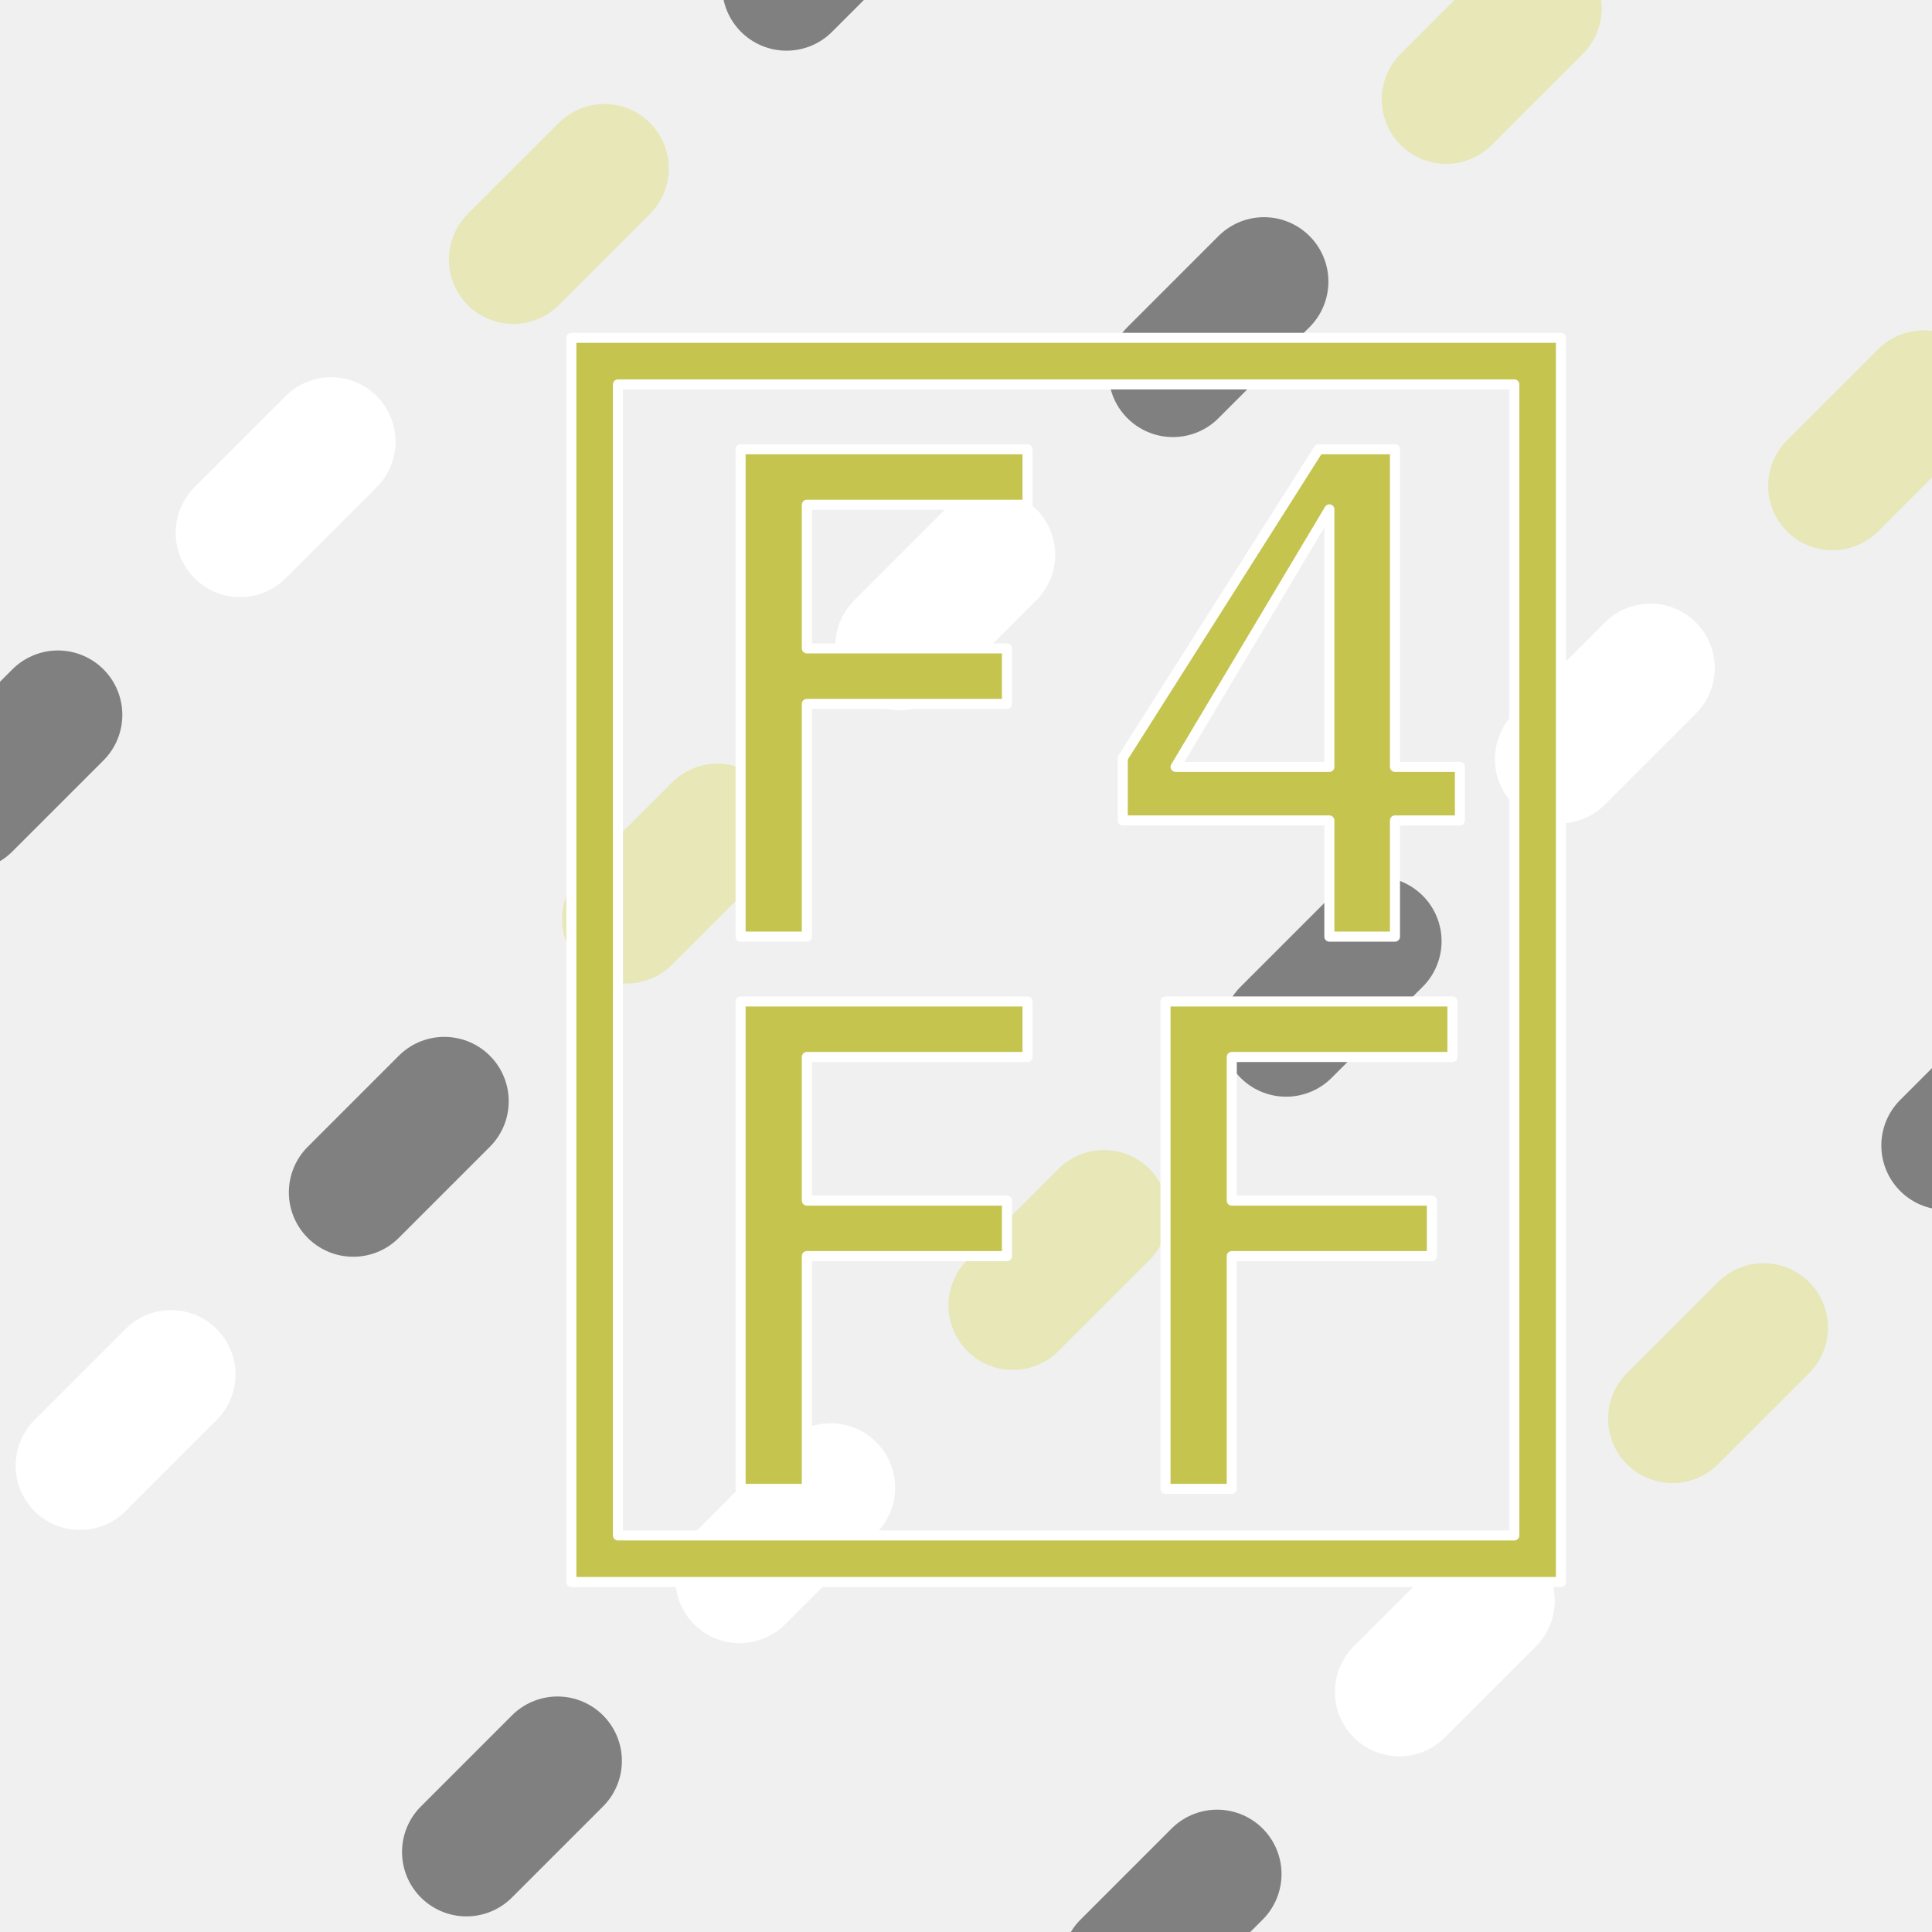
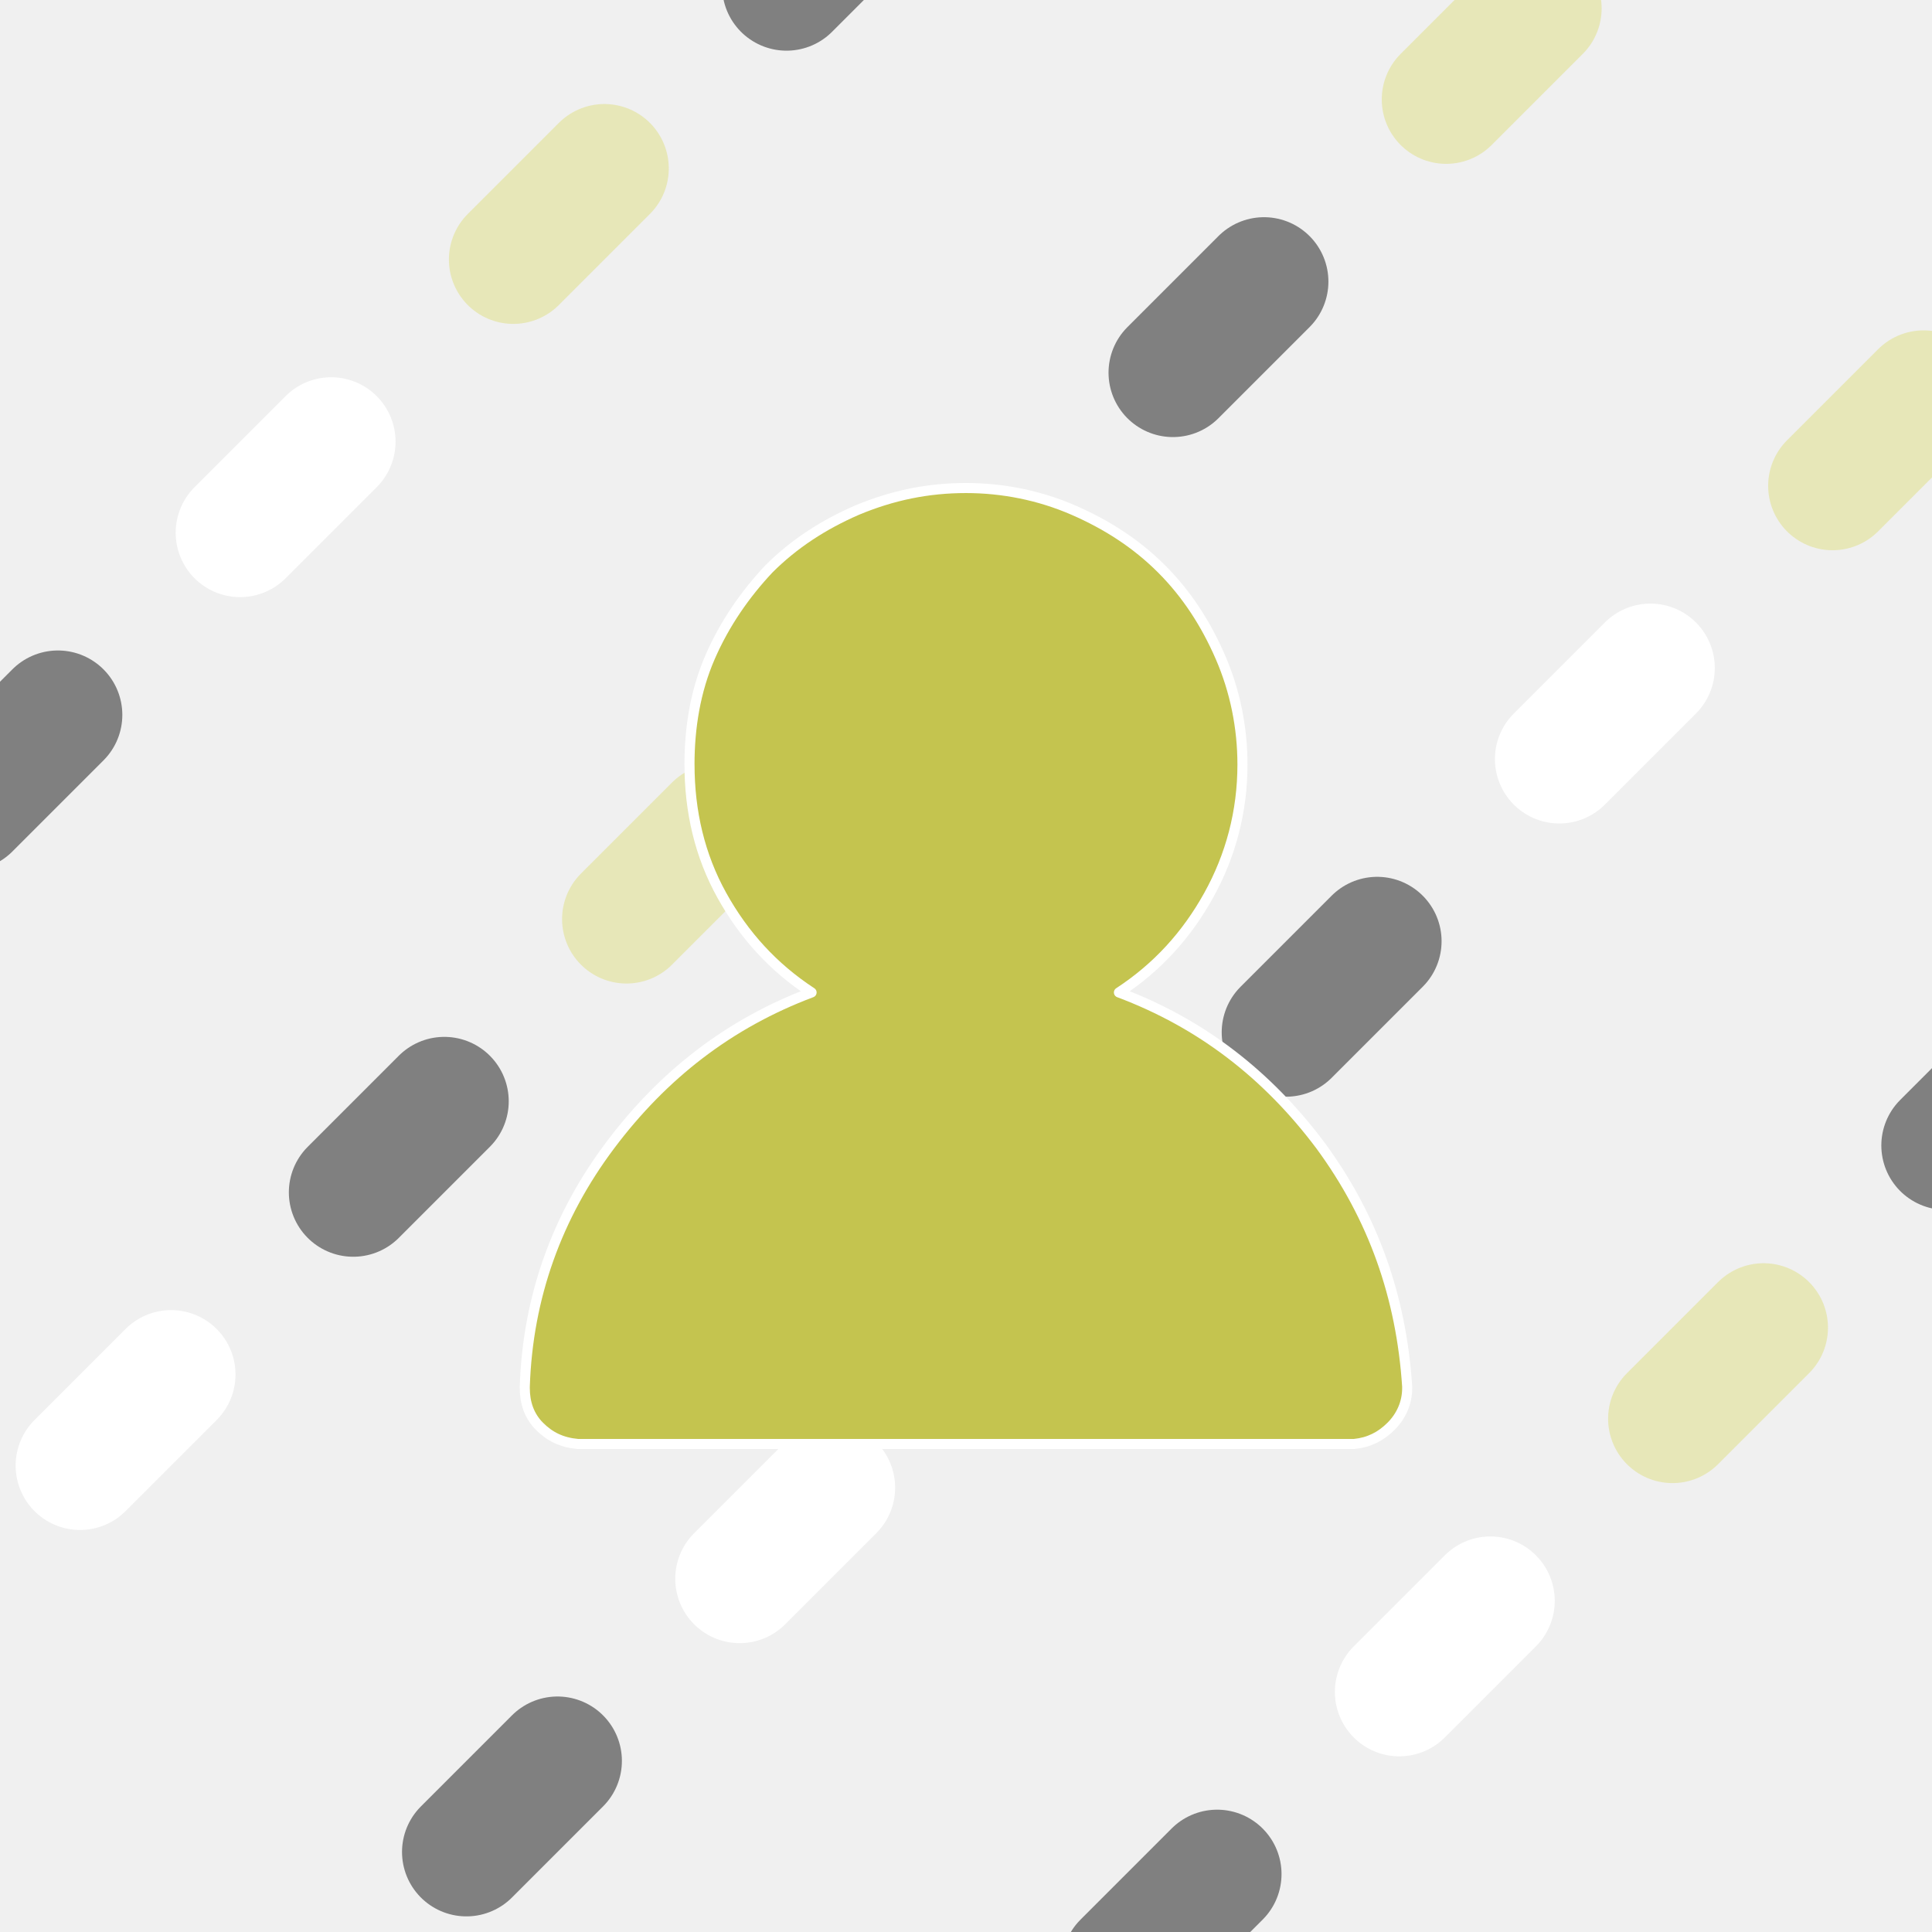
<svg xmlns="http://www.w3.org/2000/svg" width="3840" height="3840" version="1.1" viewBox="0 0 1016 1016" xml:space="preserve">
  <g fill="#55be59" stroke-linecap="round">
    <g stroke="#e7e7b8" stroke-width="67.733">
      <path d="m-304.8 711.2 1016-1016" stroke-dasharray="67.733, 541.866" stroke-dashoffset="406.4" />
      <path d="m-101.6 914.4 1016-1016" stroke-dasharray="67.733, 541.867" />
      <path d="m101.6 1117.6 1016-1016" stroke-dasharray="67.733, 541.867" />
      <path d="m304.8 1320.8 1016-1016" stroke-dasharray="67.733, 541.866" stroke-dashoffset="406.4" />
    </g>
    <g stroke="#808080">
      <path d="m-304.8 711.2 1016-1016" stroke-dasharray="67.733, 541.866" stroke-dashoffset="203.2" stroke-width="67.733" />
      <path d="m-101.6 914.4 1016-1016" stroke-dasharray="67.733,541.867" stroke-dashoffset="203.2" stroke-width="67.733" />
      <path d="m101.6 1117.6 1016-1016" stroke-dasharray="67.733, 541.866" stroke-dashoffset="406.4" stroke-width="67.733" />
      <path d="m304.8 1320.8 1016-1016" stroke-dasharray="67.733, 541.866" stroke-dashoffset="203.2" stroke-width="67.733" />
    </g>
  </g>
  <g fill="#55be59" stroke="#fff" stroke-linecap="round">
    <path d="m-304.8 711.2 1016-1016" stroke-dasharray="67.733, 541.866" stroke-width="67.733" />
    <path d="m-101.6 914.4 1016-1016" stroke-dasharray="67.733,541.867" stroke-dashoffset="406.4" stroke-width="67.733" />
    <path d="m101.6 1117.6 1016-1016" stroke-dasharray="67.733, 541.866" stroke-dashoffset="203.2" stroke-width="67.733" />
    <path d="m304.8 1320.8 1016-1016" stroke-dasharray="67.733, 541.866" stroke-width="67.733" />
  </g>
  <g>
-     <text x="275.97" y="782.955" fill="#c4c44f" font-family="'Hasklug Nerd Font Mono'" font-size="773.43px" stroke="#ffffff" stroke-dashoffset="1536" stroke-linecap="round" stroke-linejoin="round" stroke-width="5.292" xml:space="preserve">
-       <tspan x="275.97" y="782.955" stroke-width="5.292"></tspan>
-     </text>
+     <path d="m362.6 402.04c0 24.749 5.414 47.951 17.015 68.832 11.601 20.882 27.069 37.896 47.177 51.044-43.31 16.241-78.113 43.31-105.96 80.433-27.842 37.123-43.31 79.66-44.857 126.84v0.773c0 7.734 2.32 14.695 7.734 20.108 5.414 5.414 11.601 8.507 20.108 9.281h408.35c7.734-0.773 13.921-3.867 19.335-9.281 5.414-5.414 8.507-12.374 8.507-20.108v-0.773c-3.094-47.177-17.788-88.941-45.63-126.84-27.842-37.123-62.645-64.192-105.96-80.433 20.108-13.148 35.576-30.162 47.177-51.044 11.601-20.882 17.788-44.084 17.788-68.832 0-19.335-3.867-38.67-11.601-56.458-7.734-17.788-17.788-33.256-30.936-46.404-13.148-13.148-28.616-23.202-46.404-30.936-17.788-7.734-37.123-11.601-56.458-11.601-20.108 0-38.67 3.867-57.231 11.601-17.788 7.734-33.256 17.788-46.404 30.936-12.374 13.148-23.202 28.616-30.936 46.404-7.734 17.788-10.828 37.123-10.828 56.458z" fill="#c4c44f" stroke="#fff" stroke-dashoffset="1536" stroke-linecap="round" stroke-linejoin="round" stroke-width="5.292" aria-label="" />
  </g>
</svg>
